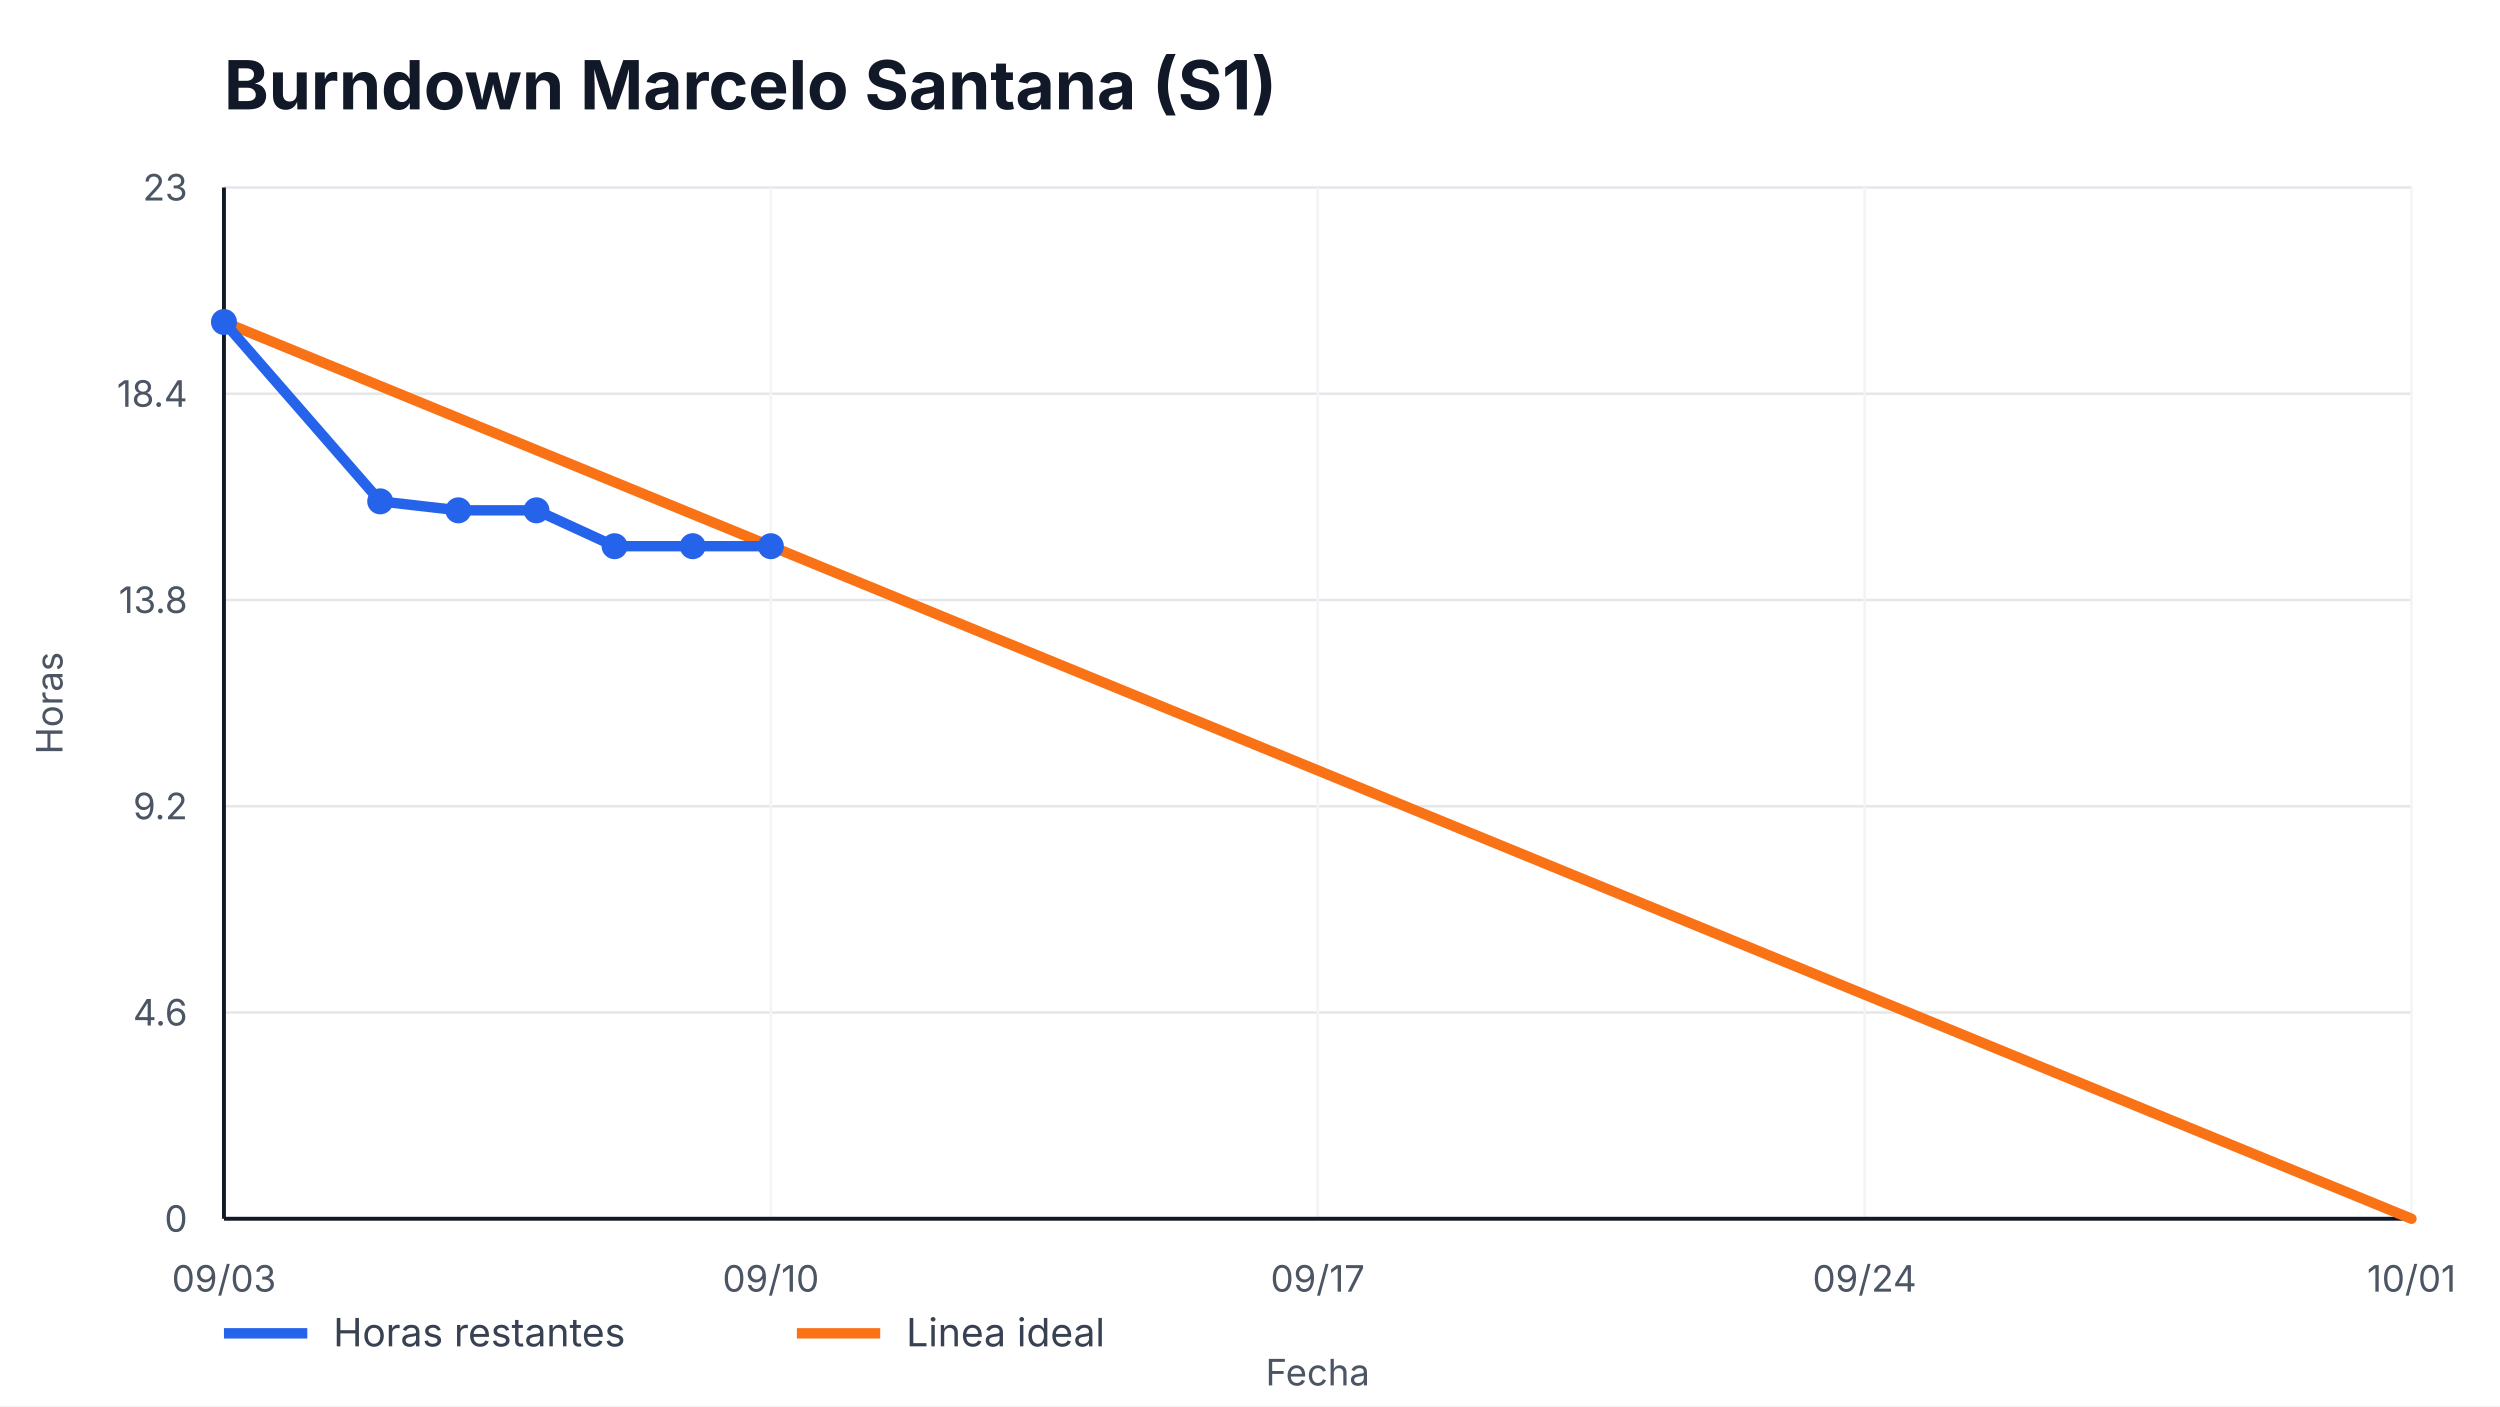
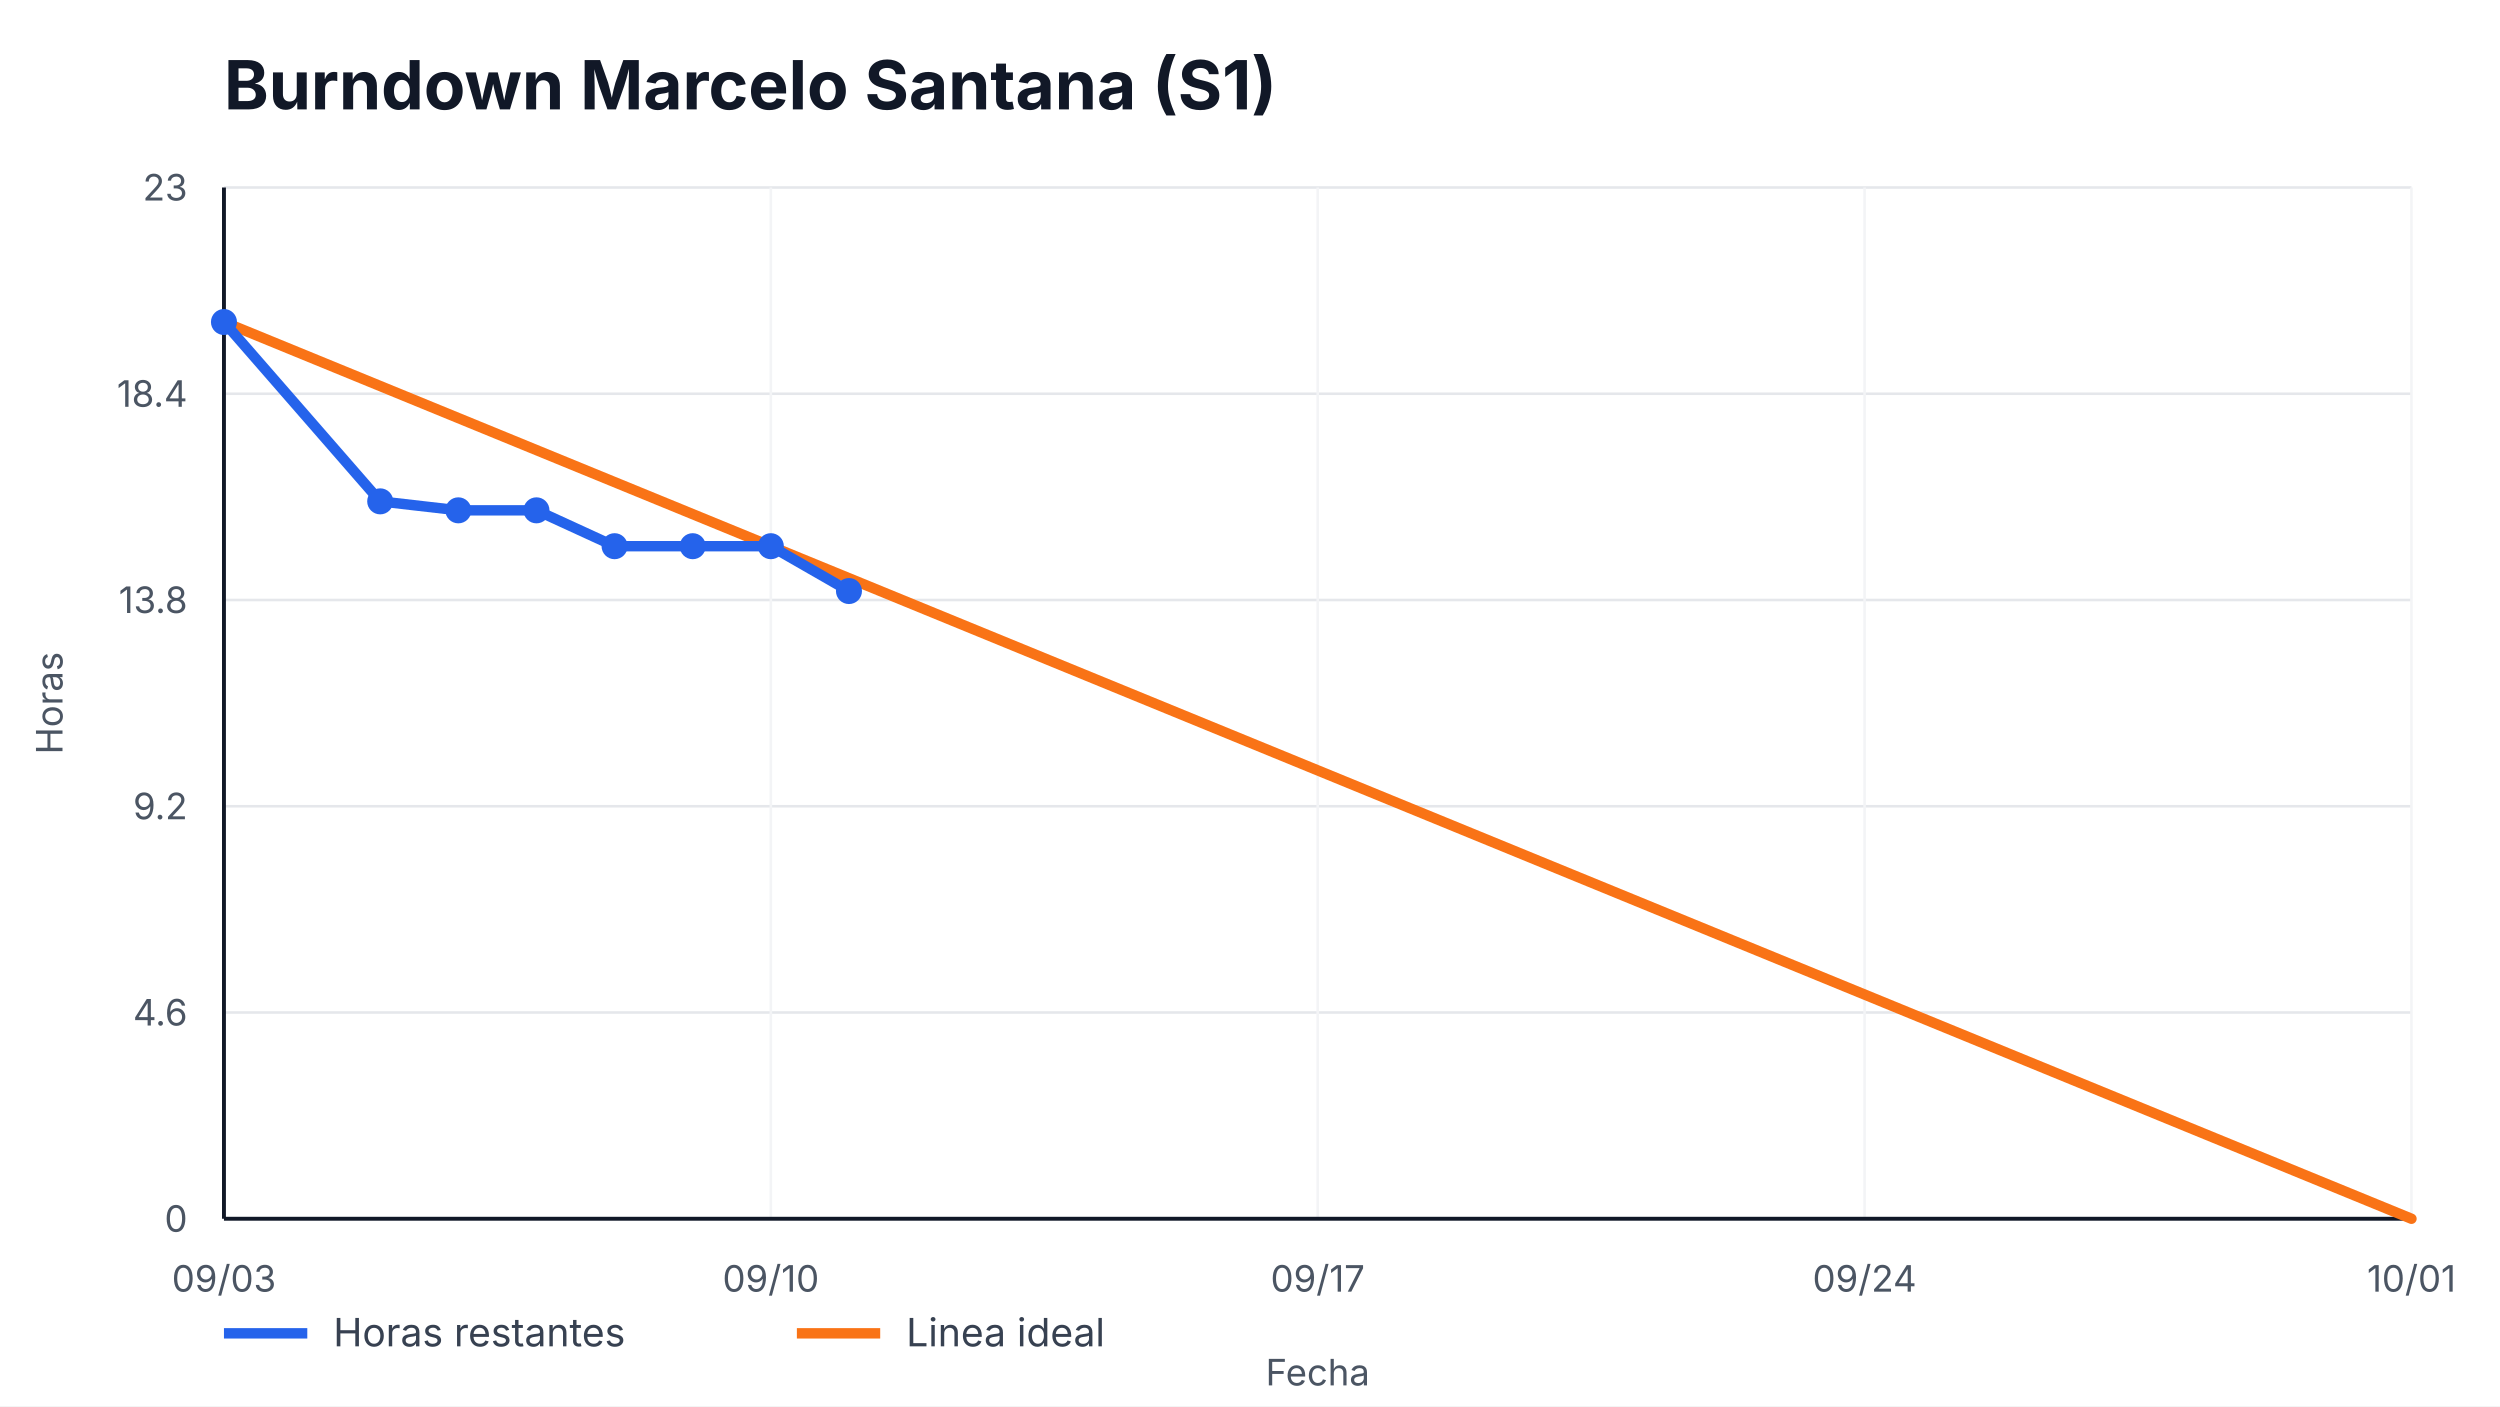
<svg xmlns="http://www.w3.org/2000/svg" width="960" height="540" viewBox="0 0 960 540" role="img" aria-label="Burndown Marcelo Santana (S1)">
  <style>
    text { font-family: -apple-system, BlinkMacSystemFont, "Segoe UI", sans-serif; fill: #111827; }
    .title { font-size: 26px; font-weight: 700; }
    .axis { font-size: 14px; fill: #4b5563; }
    .legend { font-size: 15px; fill: #374151; }
    .overrun { font-size: 14px; font-weight: 700; fill: #b91c1c; }
  </style>
  <rect width="100%" height="100%" fill="#ffffff" />
  <text x="86" y="42" class="title">Burndown Marcelo Santana (S1)</text>
  <g>
    <line x1="86" y1="468.00" x2="926" y2="468.00" stroke="#e5e7eb" />
    <line x1="86" y1="388.80" x2="926" y2="388.80" stroke="#e5e7eb" />
    <line x1="86" y1="309.60" x2="926" y2="309.60" stroke="#e5e7eb" />
    <line x1="86" y1="230.40" x2="926" y2="230.40" stroke="#e5e7eb" />
    <line x1="86" y1="151.20" x2="926" y2="151.20" stroke="#e5e7eb" />
    <line x1="86" y1="72.00" x2="926" y2="72.00" stroke="#e5e7eb" />
  </g>
  <g>
    <line x1="86.00" y1="72" x2="86.00" y2="468" stroke="#f3f4f6" />
    <text x="86.00" y="496" text-anchor="middle" class="axis">09/03</text>
    <line x1="296.00" y1="72" x2="296.00" y2="468" stroke="#f3f4f6" />
    <text x="296.00" y="496" text-anchor="middle" class="axis">09/10</text>
    <line x1="506.00" y1="72" x2="506.00" y2="468" stroke="#f3f4f6" />
    <text x="506.00" y="496" text-anchor="middle" class="axis">09/17</text>
    <line x1="716.00" y1="72" x2="716.00" y2="468" stroke="#f3f4f6" />
    <text x="716.00" y="496" text-anchor="middle" class="axis">09/24</text>
    <line x1="926.00" y1="72" x2="926.00" y2="468" stroke="#f3f4f6" />
    <text x="926.00" y="496" text-anchor="middle" class="axis">10/01</text>
  </g>
  <line x1="86" y1="468" x2="926" y2="468" stroke="#111827" stroke-width="1.5" />
  <line x1="86" y1="72" x2="86" y2="468" stroke="#111827" stroke-width="1.5" />
  <g>
    <text x="72" y="473.00" text-anchor="end" class="axis">0</text>
    <text x="72" y="393.80" text-anchor="end" class="axis">4.6</text>
    <text x="72" y="314.60" text-anchor="end" class="axis">9.2</text>
    <text x="72" y="235.40" text-anchor="end" class="axis">13.8</text>
    <text x="72" y="156.20" text-anchor="end" class="axis">18.4</text>
    <text x="72" y="77.00" text-anchor="end" class="axis">23</text>
  </g>
  <polyline points="86.00,123.65 926.00,468.00" fill="none" stroke="#f97316" stroke-width="4" stroke-linecap="round" />
-   <polyline points="86.00,123.65 146.00,192.52 176.00,195.97 206.00,195.97 236.00,209.74 266.00,209.74 296.00,209.74" fill="none" stroke="#2563eb" stroke-width="4" stroke-linecap="round" stroke-linejoin="round" />
+   <polyline points="86.00,123.65 146.00,192.52 176.00,195.97 206.00,195.97 236.00,209.74 266.00,209.74 296.00,209.74 326.00,226.96" fill="none" stroke="#2563eb" stroke-width="4" stroke-linecap="round" stroke-linejoin="round" />
  <g>
    <circle cx="86.00" cy="123.65" r="5" fill="#2563eb" />
    <circle cx="146.00" cy="192.52" r="5" fill="#2563eb" />
    <circle cx="176.00" cy="195.97" r="5" fill="#2563eb" />
    <circle cx="206.00" cy="195.97" r="5" fill="#2563eb" />
    <circle cx="236.00" cy="209.74" r="5" fill="#2563eb" />
    <circle cx="266.00" cy="209.74" r="5" fill="#2563eb" />
    <circle cx="296.00" cy="209.74" r="5" fill="#2563eb" />
+     <circle cx="326.00" cy="226.96" r="5" fill="#2563eb" />
  </g>
  <line x1="86" y1="512" x2="118" y2="512" stroke="#2563eb" stroke-width="4" />
  <text x="128" y="517" class="legend">Horas restantes</text>
  <line x1="306" y1="512" x2="338" y2="512" stroke="#f97316" stroke-width="4" />
  <text x="348" y="517" class="legend">Linea ideal</text>
  <text x="506.0" y="532" text-anchor="middle" class="axis">Fecha</text>
  <text x="24" y="270.0" transform="rotate(-90 24,270.0)" text-anchor="middle" class="axis">Horas</text>
</svg>
